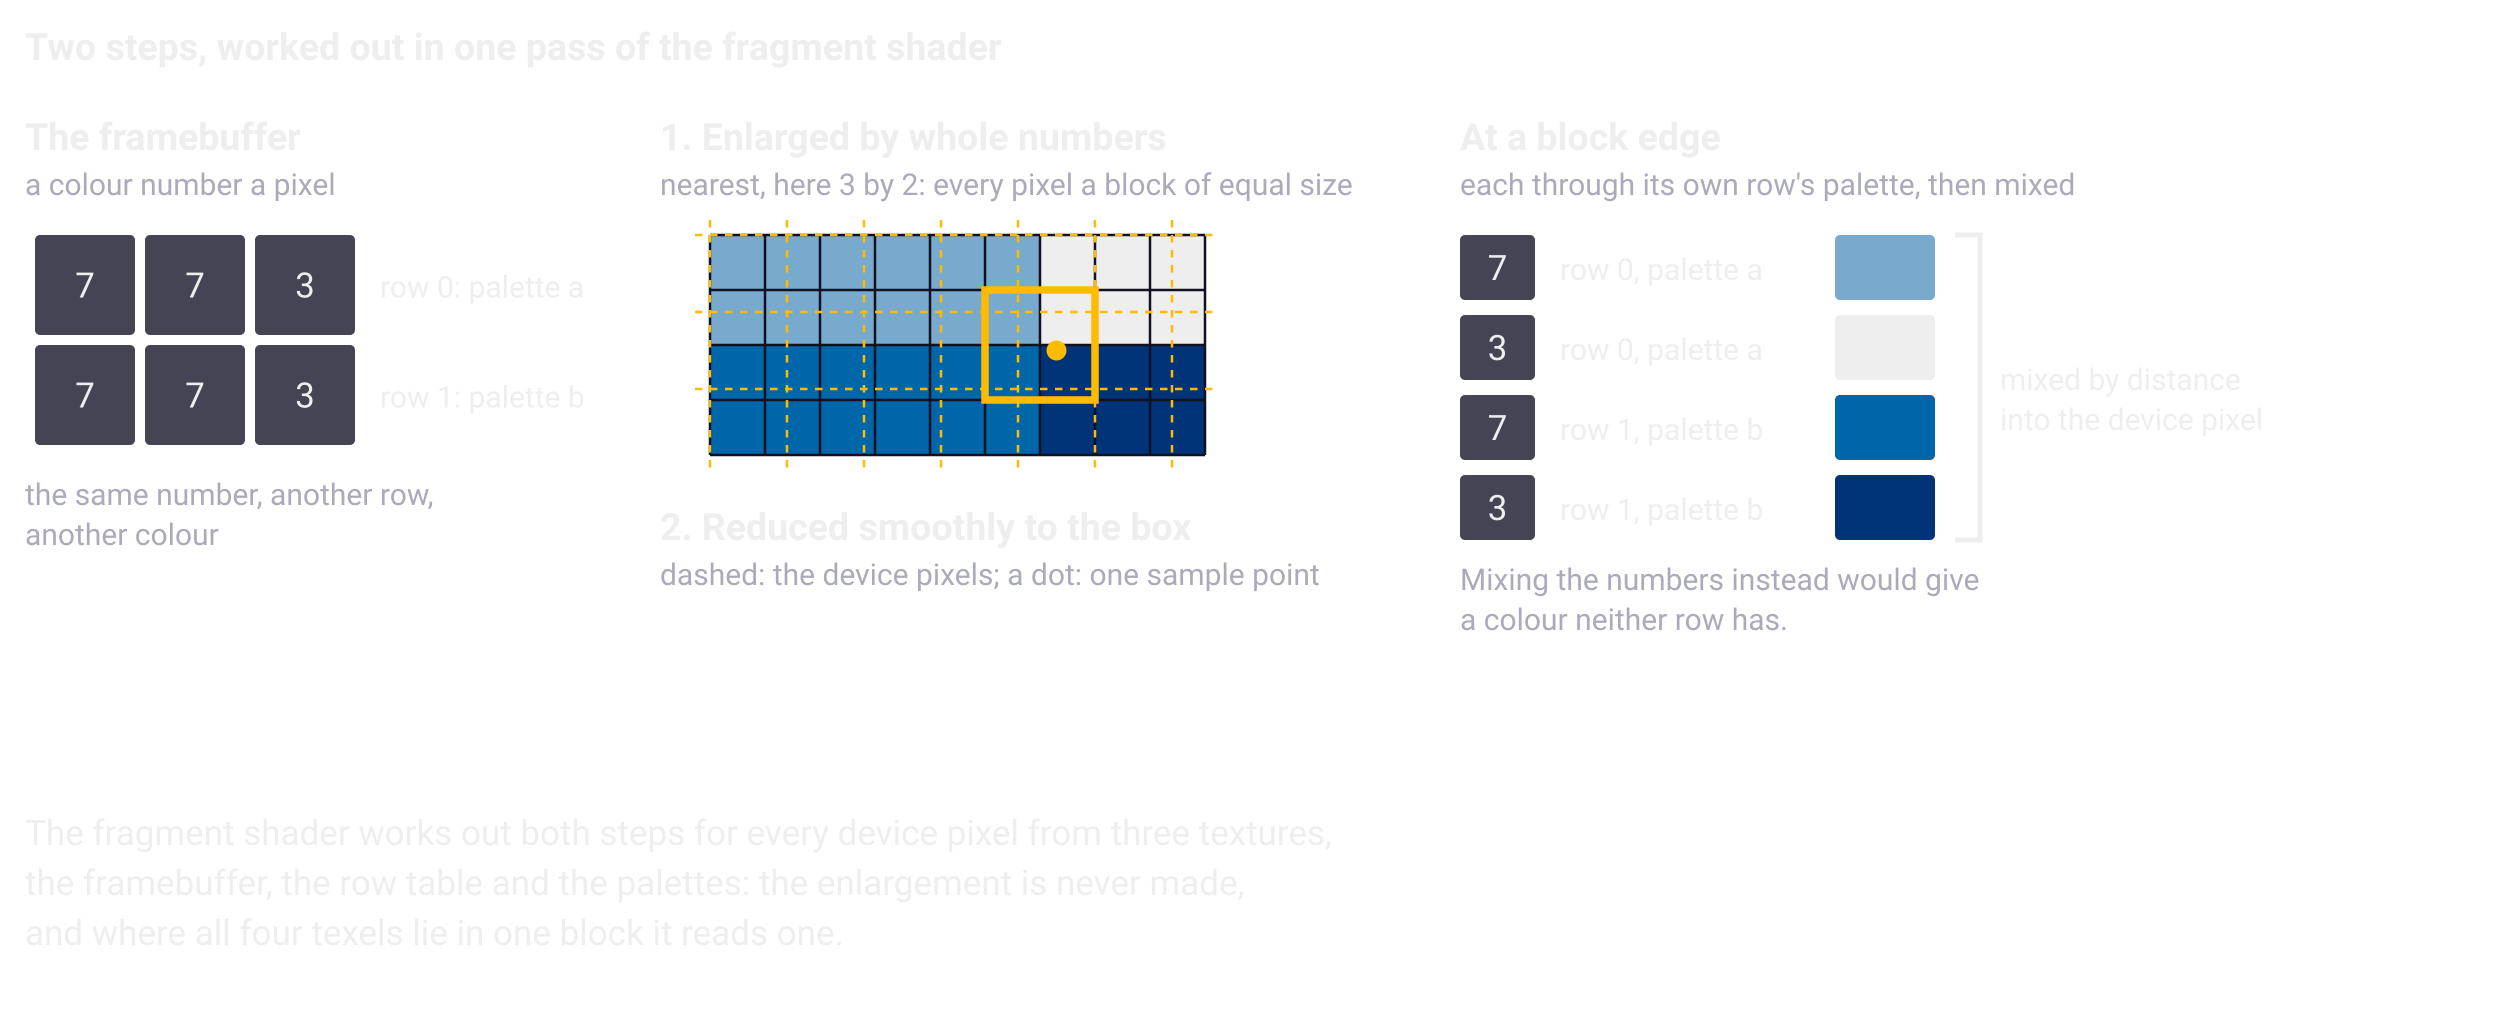
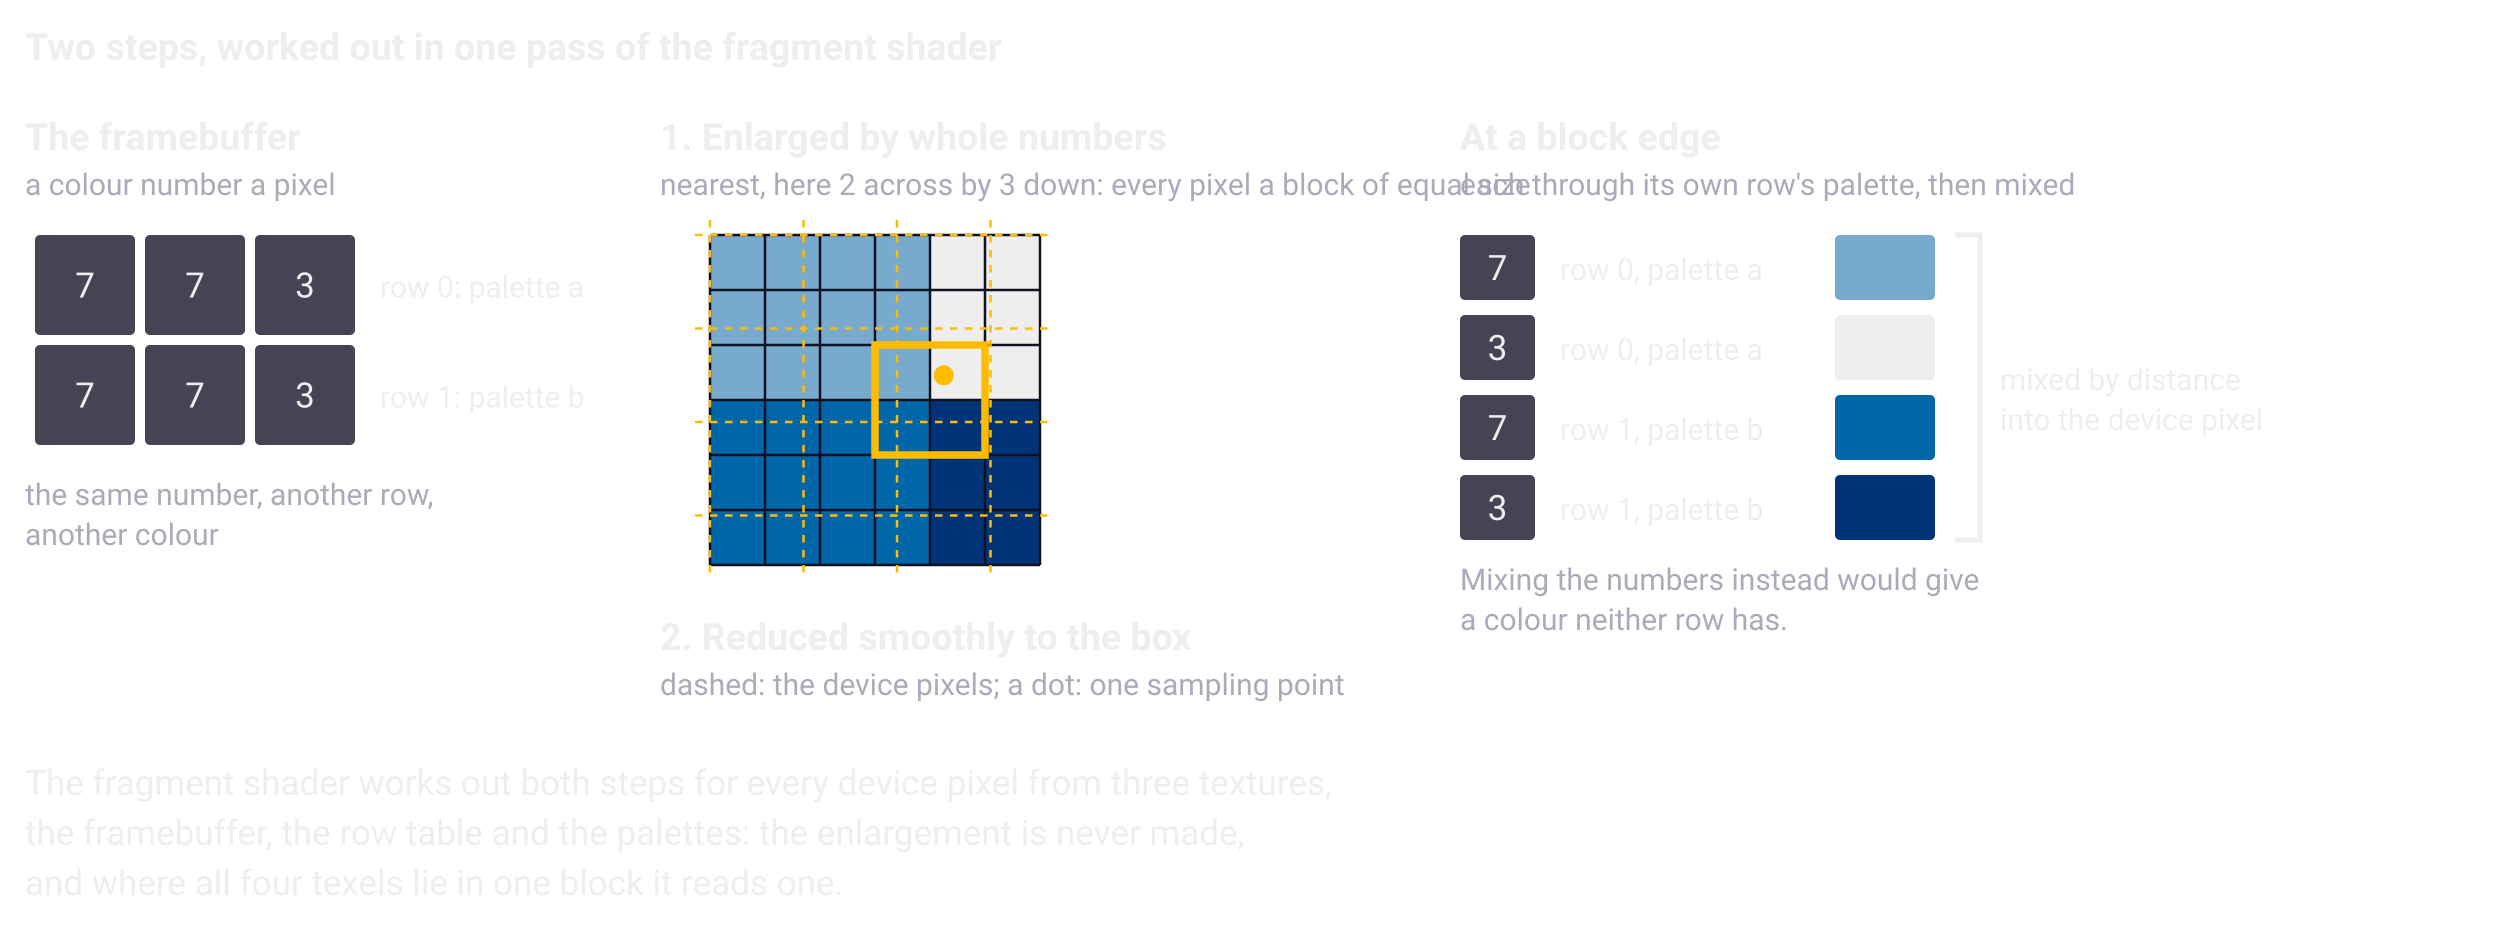
- <svg xmlns="http://www.w3.org/2000/svg" viewBox="0 0 1000 412" width="1000" height="412" role="img" aria-labelledby="title desc">
+ <svg xmlns="http://www.w3.org/2000/svg" viewBox="0 0 1000 374" width="1000" height="374" role="img" aria-labelledby="title desc">
  <style>
    /* The design's colours, each an entry of one of the game's palettes; the picture's four
       colours stand for one row of sky and one of sea. */
    .number  { fill: #444455; /* wingspalette 26 */ }
    .sky7    { fill: #77AACC; /* wingspalette 22 */ }
    .sky3    { fill: #EEEEEE; /* wingstitle 31 */ }
    .sea7    { fill: #0066AA; /* ocean.palette 10 */ }
    .sea3    { fill: #003377; /* ocean.palette 13 */ }
    .mark    { fill: #FFBB00; /* wingstitle 25 */ }
    .light   { fill: #EEEEEE; /* wingstitle 31 */ }
    .muted   { fill: #AAAABB; /* wingspalette 29 */ }
    .texel   { fill: none; stroke: #111122; /* wingspalette 6 */ stroke-width: 1; }
    .grid    { stroke: #FFBB00; /* wingstitle 25 */ stroke-width: 1; stroke-dasharray: 3 3; }
    .four    { fill: none; stroke: #FFBB00; /* wingstitle 25 */ stroke-width: 3; }
    .result  { fill: none; stroke: #EEEEEE; /* wingstitle 31 */ stroke-width: 2; }
    text { font-family: system-ui, -apple-system, "Segoe UI", Roboto, Arial, sans-serif; font-size: 14px; }
    .label { font-size: 15px; font-weight: 700; }
    .small { font-size: 12px; }
  </style>
  <text class="light label" x="10" y="24">Two steps, worked out in one pass of the fragment shader</text>
  <text class="light label" x="10" y="60">The framebuffer</text>
  <text class="muted small" x="10" y="78">a colour number a pixel</text>
  <rect class="number" x="14" y="94" width="40" height="40" rx="2" />
  <text class="light" x="34" y="119" text-anchor="middle">7</text>
  <rect class="number" x="58" y="94" width="40" height="40" rx="2" />
  <text class="light" x="78" y="119" text-anchor="middle">7</text>
  <rect class="number" x="102" y="94" width="40" height="40" rx="2" />
  <text class="light" x="122" y="119" text-anchor="middle">3</text>
  <rect class="number" x="14" y="138" width="40" height="40" rx="2" />
  <text class="light" x="34" y="163" text-anchor="middle">7</text>
  <rect class="number" x="58" y="138" width="40" height="40" rx="2" />
  <text class="light" x="78" y="163" text-anchor="middle">7</text>
  <rect class="number" x="102" y="138" width="40" height="40" rx="2" />
  <text class="light" x="122" y="163" text-anchor="middle">3</text>
  <text class="light small" x="152" y="119">row 0: palette a</text>
  <text class="light small" x="152" y="163">row 1: palette b</text>
  <text class="muted small" x="10" y="202">the same number, another row,</text>
  <text class="muted small" x="10" y="218">another colour</text>
  <text class="light label" x="264" y="60">1. Enlarged by whole numbers</text>
-   <text class="muted small" x="264" y="78">nearest, here 3 by 2: every pixel a block of equal size</text>
-   <rect class="sky7" x="284" y="94" width="66" height="44" />
-   <rect class="sky7" x="350" y="94" width="66" height="44" />
-   <rect class="sky3" x="416" y="94" width="66" height="44" />
-   <rect class="sea7" x="284" y="138" width="66" height="44" />
-   <rect class="sea7" x="350" y="138" width="66" height="44" />
-   <rect class="sea3" x="416" y="138" width="66" height="44" />
-   <line class="texel" x1="284" y1="94" x2="284" y2="182" />
-   <line class="texel" x1="306" y1="94" x2="306" y2="182" />
-   <line class="texel" x1="328" y1="94" x2="328" y2="182" />
-   <line class="texel" x1="350" y1="94" x2="350" y2="182" />
-   <line class="texel" x1="372" y1="94" x2="372" y2="182" />
-   <line class="texel" x1="394" y1="94" x2="394" y2="182" />
-   <line class="texel" x1="416" y1="94" x2="416" y2="182" />
-   <line class="texel" x1="438" y1="94" x2="438" y2="182" />
-   <line class="texel" x1="460" y1="94" x2="460" y2="182" />
-   <line class="texel" x1="482" y1="94" x2="482" y2="182" />
-   <line class="texel" x1="284" y1="94" x2="482" y2="94" />
-   <line class="texel" x1="284" y1="116" x2="482" y2="116" />
-   <line class="texel" x1="284" y1="138" x2="482" y2="138" />
-   <line class="texel" x1="284" y1="160" x2="482" y2="160" />
-   <line class="texel" x1="284" y1="182" x2="482" y2="182" />
-   <line class="grid" x1="284" y1="88" x2="284" y2="188" />
-   <line class="grid" x1="314.8" y1="88" x2="314.8" y2="188" />
-   <line class="grid" x1="345.6" y1="88" x2="345.6" y2="188" />
-   <line class="grid" x1="376.4" y1="88" x2="376.4" y2="188" />
-   <line class="grid" x1="407.2" y1="88" x2="407.2" y2="188" />
-   <line class="grid" x1="438" y1="88" x2="438" y2="188" />
-   <line class="grid" x1="468.8" y1="88" x2="468.8" y2="188" />
-   <line class="grid" x1="278" y1="94" x2="488" y2="94" />
-   <line class="grid" x1="278" y1="124.8" x2="488" y2="124.8" />
-   <line class="grid" x1="278" y1="155.6" x2="488" y2="155.6" />
-   <path class="four" d="M394.0 116.0 h44 v44 h-44 Z" />
-   <circle class="mark" cx="422.6" cy="140.2" r="4" />
-   <text class="light label" x="264" y="216">2. Reduced smoothly to the box</text>
-   <text class="muted small" x="264" y="234">dashed: the device pixels; a dot: one sample point</text>
+   <text class="muted small" x="264" y="78">nearest, here 2 across by 3 down: every pixel a block of equal size</text>
+   <rect class="sky7" x="284" y="94" width="44" height="66" />
+   <rect class="sky7" x="328" y="94" width="44" height="66" />
+   <rect class="sky3" x="372" y="94" width="44" height="66" />
+   <rect class="sea7" x="284" y="160" width="44" height="66" />
+   <rect class="sea7" x="328" y="160" width="44" height="66" />
+   <rect class="sea3" x="372" y="160" width="44" height="66" />
+   <line class="texel" x1="284" y1="94" x2="284" y2="226" />
+   <line class="texel" x1="306" y1="94" x2="306" y2="226" />
+   <line class="texel" x1="328" y1="94" x2="328" y2="226" />
+   <line class="texel" x1="350" y1="94" x2="350" y2="226" />
+   <line class="texel" x1="372" y1="94" x2="372" y2="226" />
+   <line class="texel" x1="394" y1="94" x2="394" y2="226" />
+   <line class="texel" x1="416" y1="94" x2="416" y2="226" />
+   <line class="texel" x1="284" y1="94" x2="416" y2="94" />
+   <line class="texel" x1="284" y1="116" x2="416" y2="116" />
+   <line class="texel" x1="284" y1="138" x2="416" y2="138" />
+   <line class="texel" x1="284" y1="160" x2="416" y2="160" />
+   <line class="texel" x1="284" y1="182" x2="416" y2="182" />
+   <line class="texel" x1="284" y1="204" x2="416" y2="204" />
+   <line class="texel" x1="284" y1="226" x2="416" y2="226" />
+   <line class="grid" x1="284" y1="88" x2="284" y2="232" />
+   <line class="grid" x1="321.4" y1="88" x2="321.4" y2="232" />
+   <line class="grid" x1="358.8" y1="88" x2="358.8" y2="232" />
+   <line class="grid" x1="396.2" y1="88" x2="396.2" y2="232" />
+   <line class="grid" x1="278" y1="94" x2="422" y2="94" />
+   <line class="grid" x1="278" y1="131.4" x2="422" y2="131.4" />
+   <line class="grid" x1="278" y1="168.8" x2="422" y2="168.8" />
+   <line class="grid" x1="278" y1="206.2" x2="422" y2="206.2" />
+   <path class="four" d="M350.0 138.0 h44 v44 h-44 Z" />
+   <circle class="mark" cx="377.5" cy="150.1" r="4" />
+   <text class="light label" x="264" y="260">2. Reduced smoothly to the box</text>
+   <text class="muted small" x="264" y="278">dashed: the device pixels; a dot: one sampling point</text>
  <text class="light label" x="584" y="60">At a block edge</text>
  <text class="muted small" x="584" y="78">each through its own row's palette, then mixed</text>
  <rect class="number" x="584" y="94" width="30" height="26" rx="2" />
  <text class="light" x="599" y="112" text-anchor="middle">7</text>
  <text class="light small" x="624" y="112">row 0, palette a</text>
  <rect class="sky7" x="734" y="94" width="40" height="26" rx="2" />
  <rect class="number" x="584" y="126" width="30" height="26" rx="2" />
  <text class="light" x="599" y="144" text-anchor="middle">3</text>
  <text class="light small" x="624" y="144">row 0, palette a</text>
  <rect class="sky3" x="734" y="126" width="40" height="26" rx="2" />
  <rect class="number" x="584" y="158" width="30" height="26" rx="2" />
  <text class="light" x="599" y="176" text-anchor="middle">7</text>
  <text class="light small" x="624" y="176">row 1, palette b</text>
  <rect class="sea7" x="734" y="158" width="40" height="26" rx="2" />
  <rect class="number" x="584" y="190" width="30" height="26" rx="2" />
  <text class="light" x="599" y="208" text-anchor="middle">3</text>
  <text class="light small" x="624" y="208">row 1, palette b</text>
  <rect class="sea3" x="734" y="190" width="40" height="26" rx="2" />
  <path class="result" d="M782 94 h10 v122 h-10" />
  <text class="light small" x="800" y="156">mixed by distance</text>
  <text class="light small" x="800" y="172">into the device pixel</text>
  <text class="muted small" x="584" y="236">Mixing the numbers instead would give</text>
  <text class="muted small" x="584" y="252">a colour neither row has.</text>
-   <text class="light" x="10" y="338">The fragment shader works out both steps for every device pixel from three textures,</text>
-   <text class="light" x="10" y="358">the framebuffer, the row table and the palettes: the enlargement is never made,</text>
-   <text class="light" x="10" y="378">and where all four texels lie in one block it reads one.</text>
+   <text class="light" x="10" y="318">The fragment shader works out both steps for every device pixel from three textures,</text>
+   <text class="light" x="10" y="338">the framebuffer, the row table and the palettes: the enlargement is never made,</text>
+   <text class="light" x="10" y="358">and where all four texels lie in one block it reads one.</text>
</svg>
